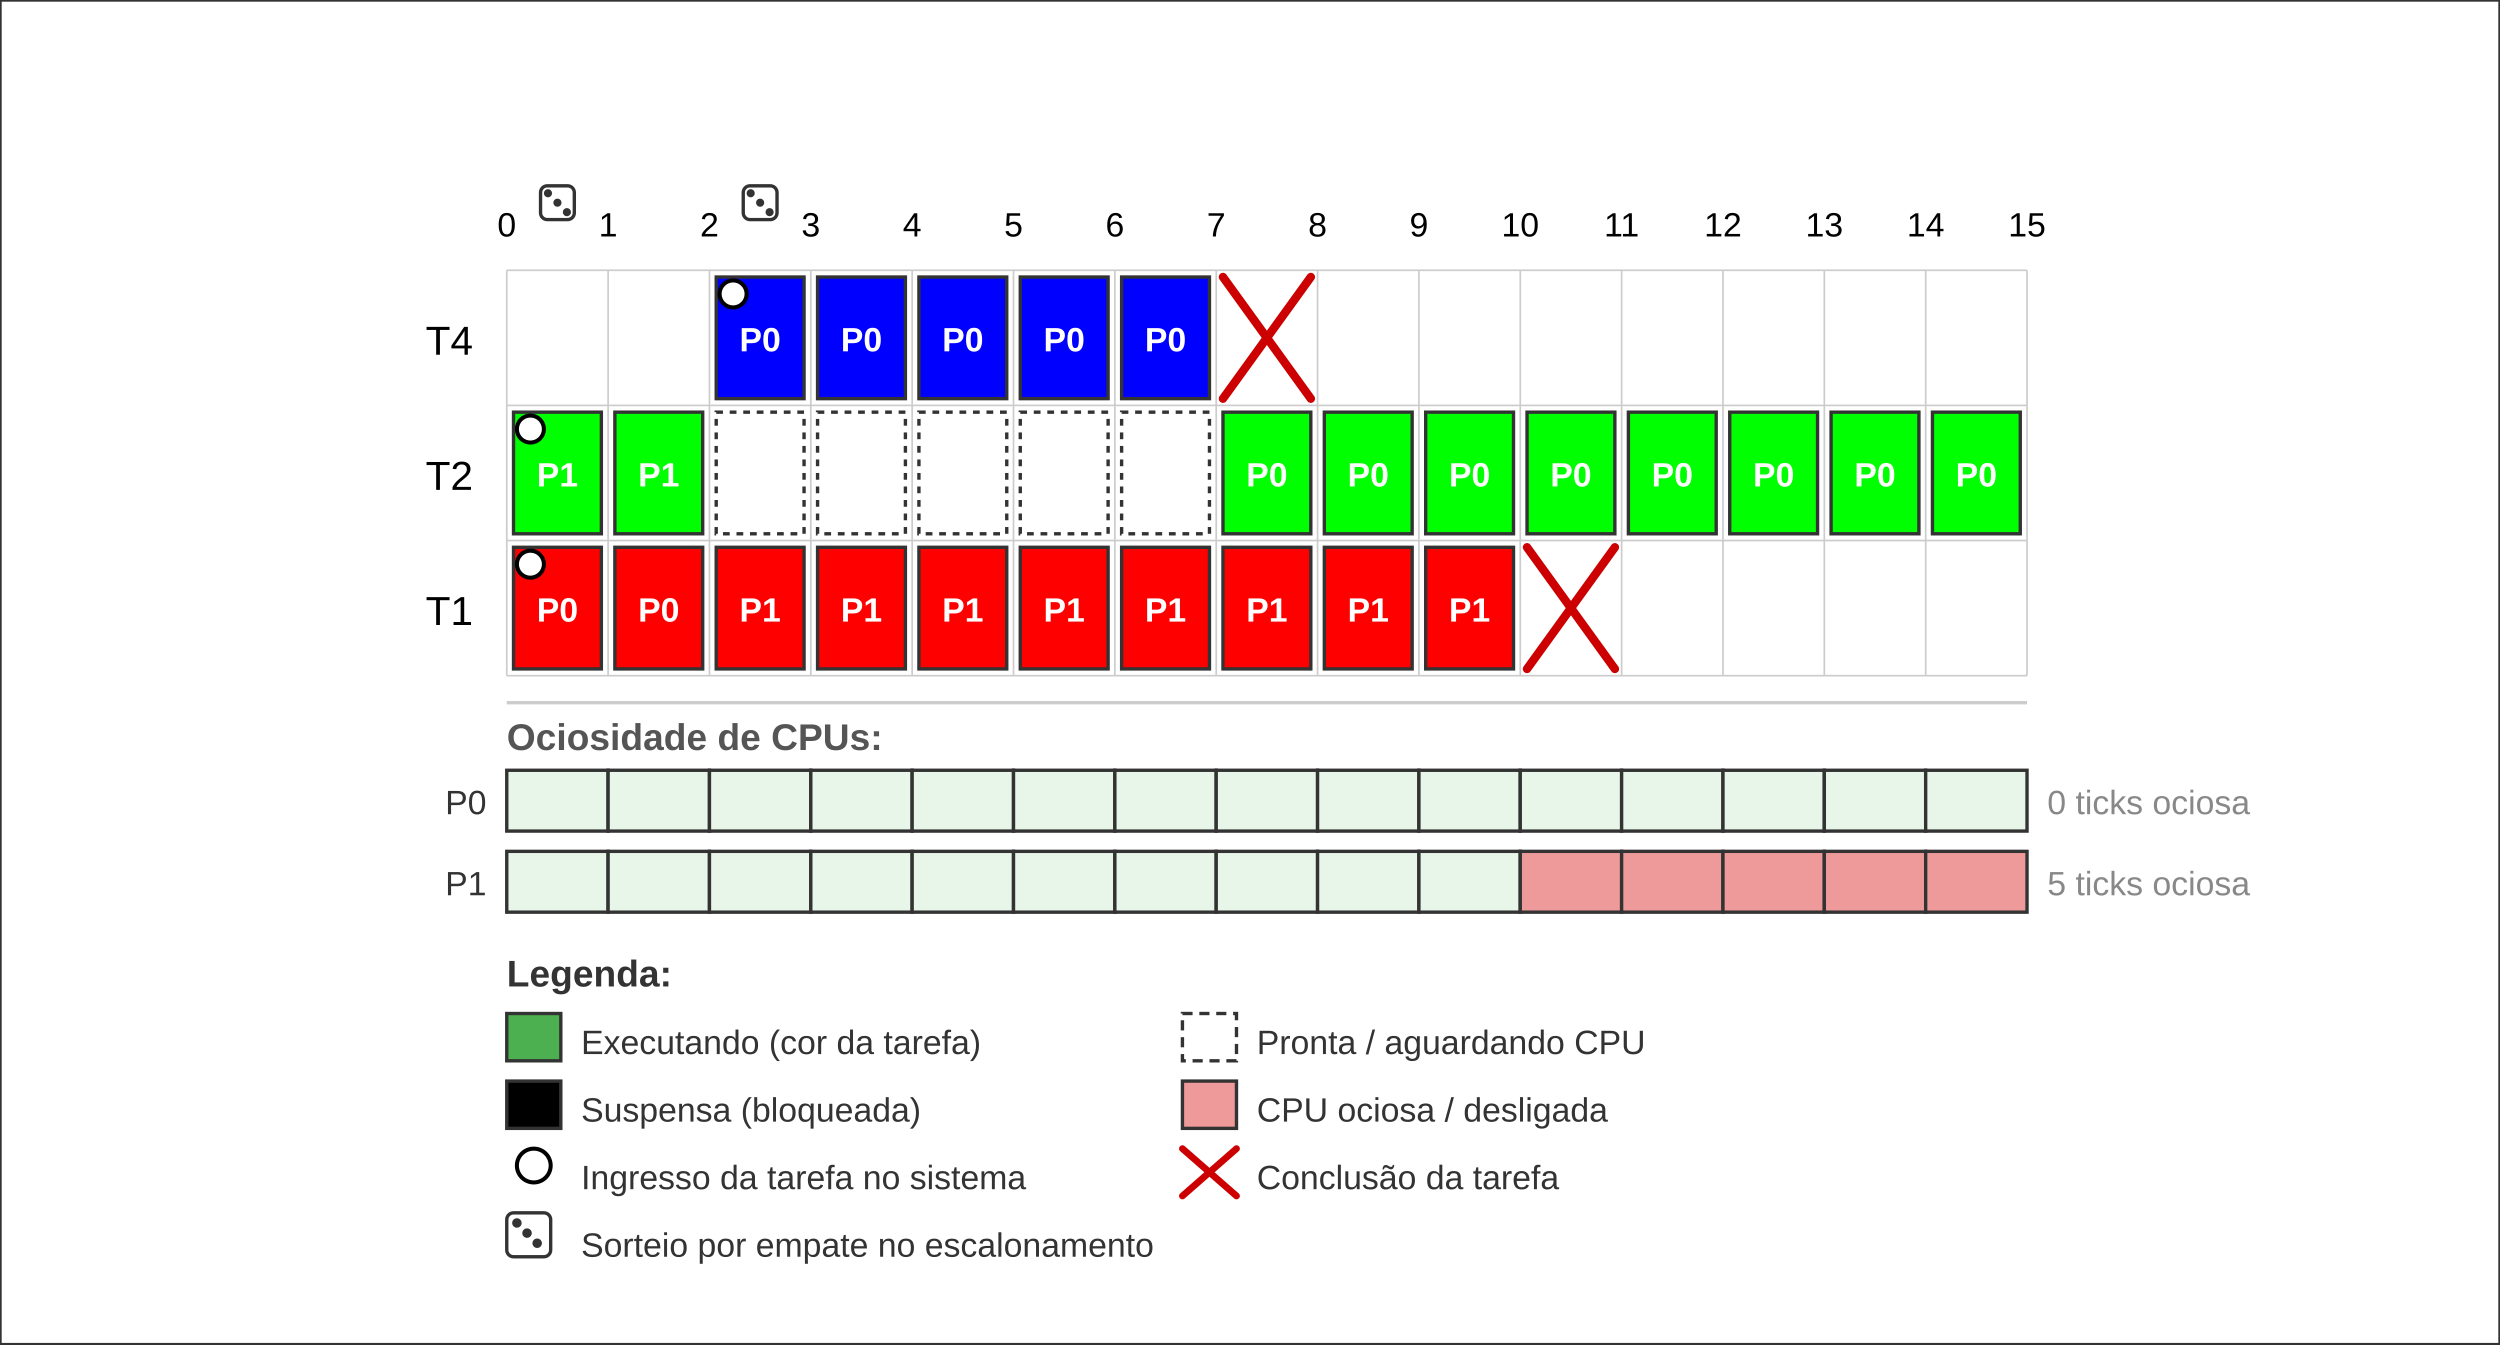
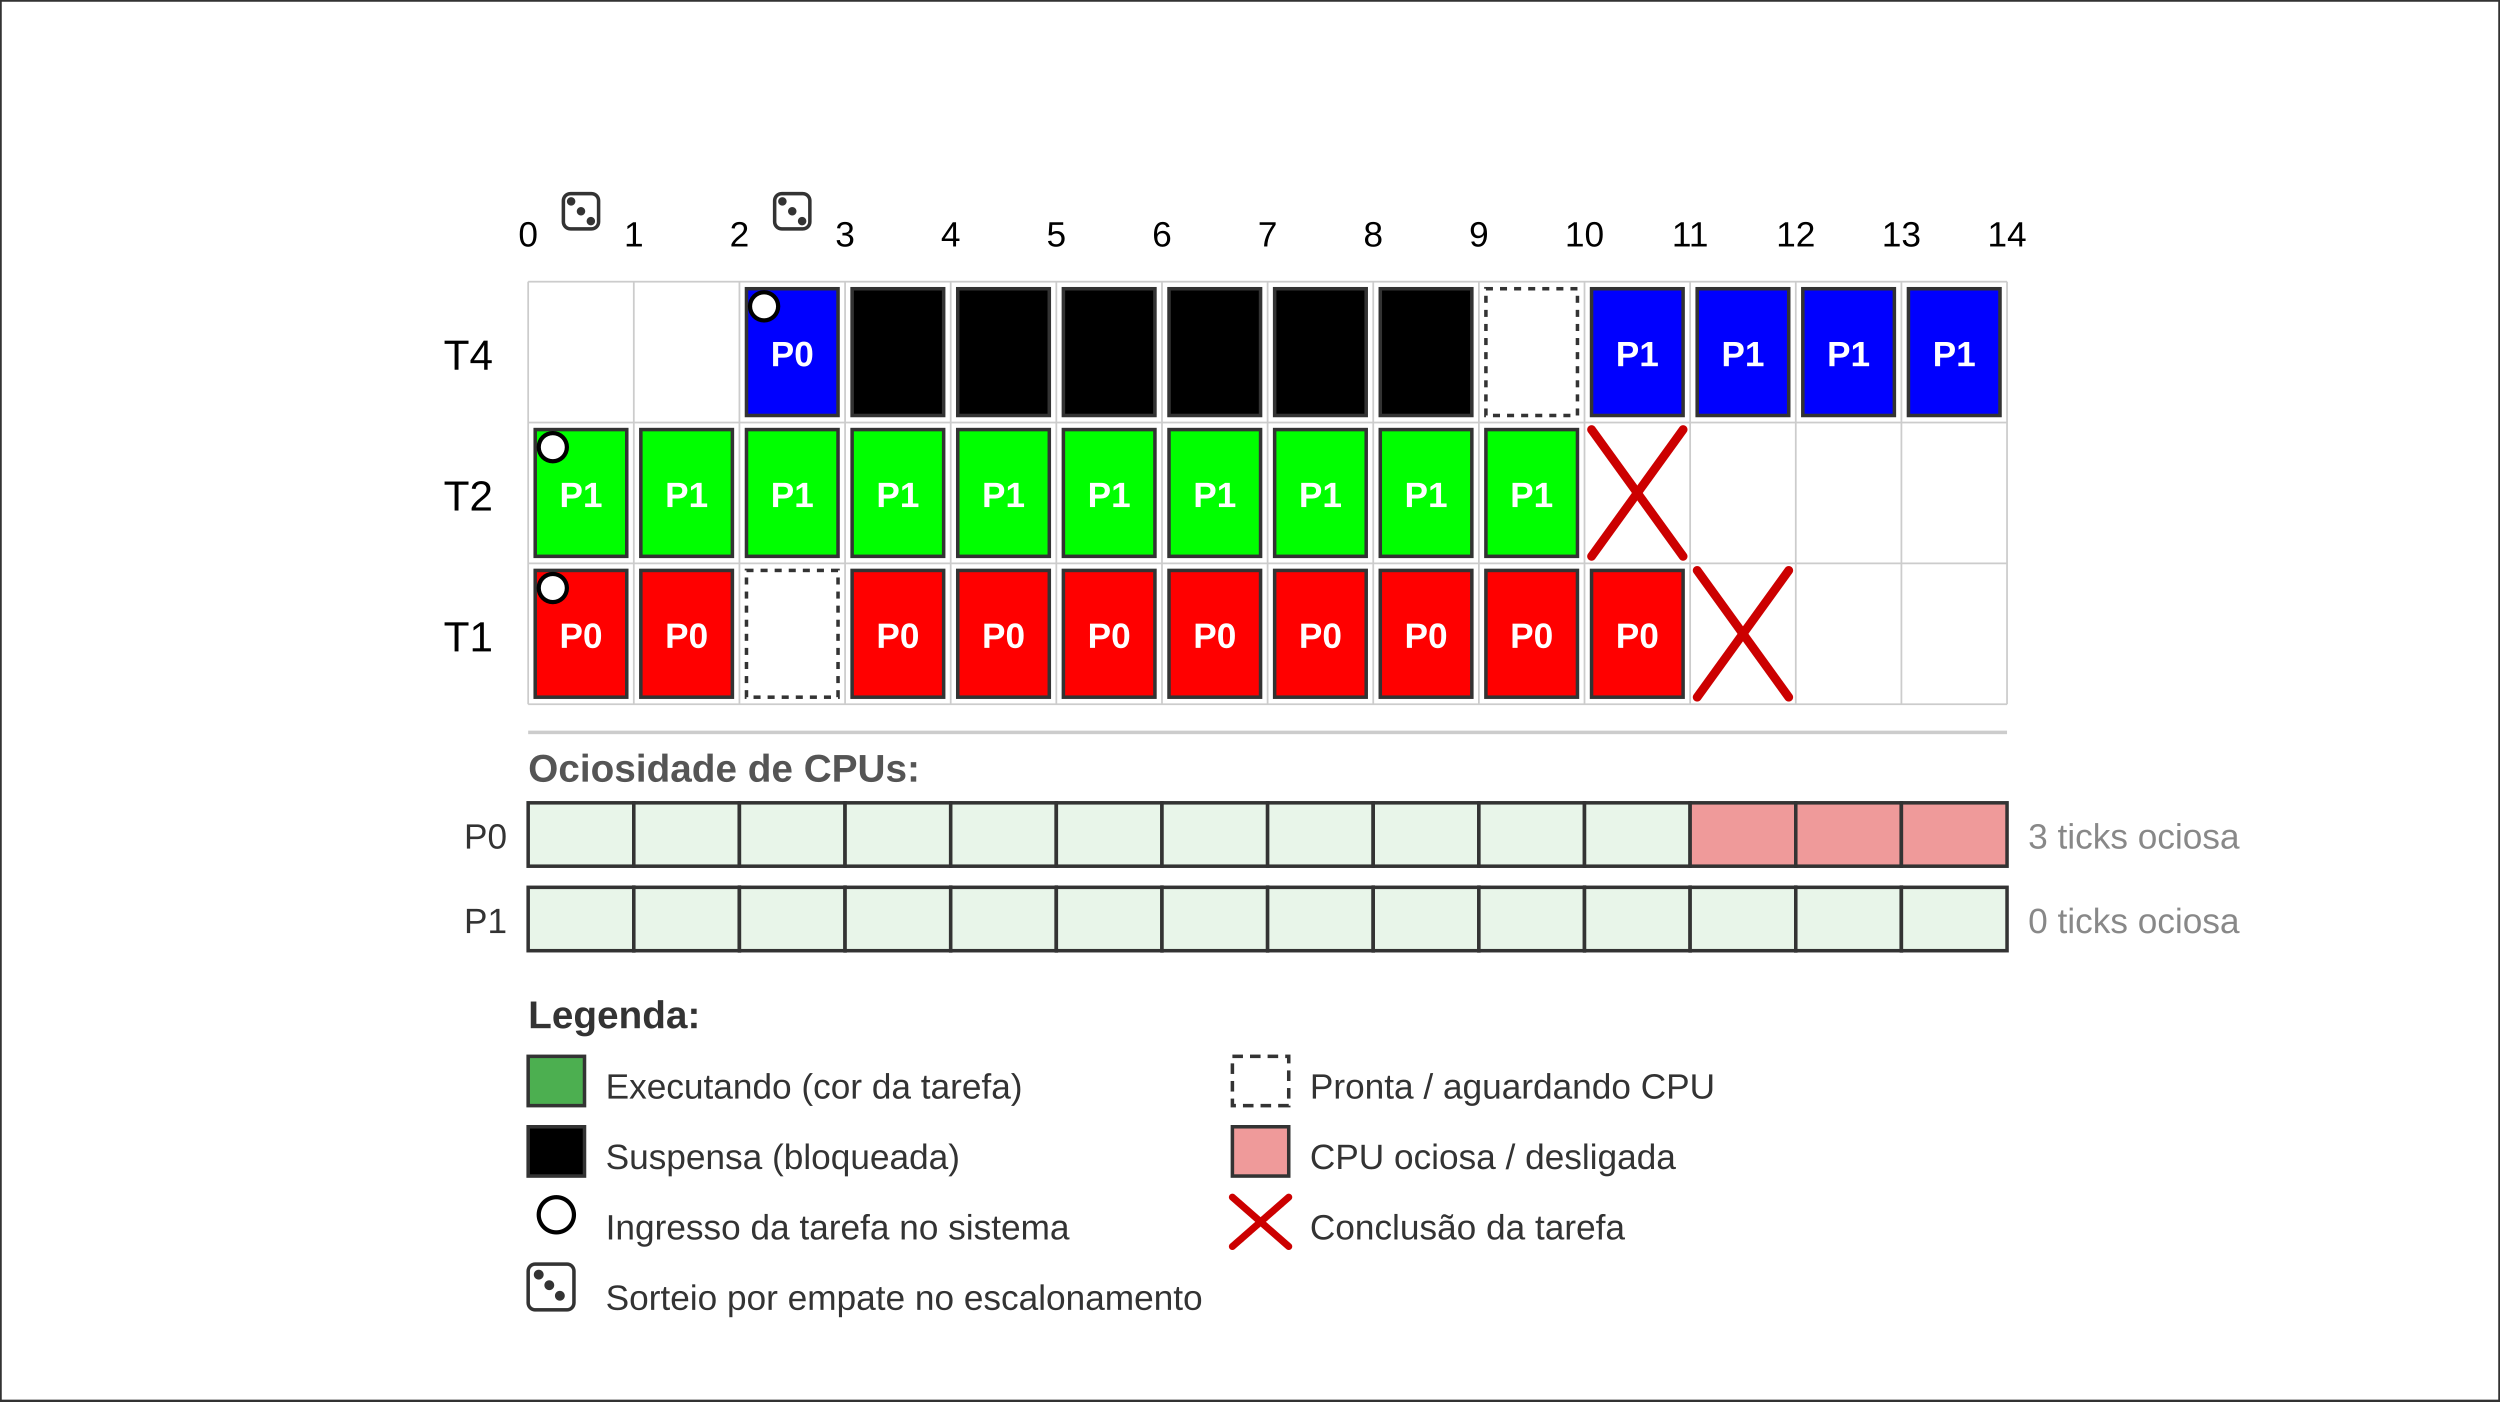
- <svg xmlns="http://www.w3.org/2000/svg" width="740" height="398" viewBox="0 0 740 398">
+ <svg xmlns="http://www.w3.org/2000/svg" width="710" height="398" viewBox="0 0 710 398">
  <defs>
    <style type="text/css">
    .label { font-size: 12px; font-family: Arial, sans-serif; }
    .tick { font-size: 10px; font-family: Arial, sans-serif; }
    rect { stroke: #333333; stroke-width: 1; }
  </style>
  </defs>
-   <rect x="0" y="0" width="740" height="398" fill="#FFFFFF" stroke="#000000" stroke-width="2" />
+   <rect x="0" y="0" width="710" height="398" fill="#FFFFFF" stroke="#000000" stroke-width="2" />
  <line x1="150" y1="80" x2="150" y2="200" stroke="#CCCCCC" stroke-width="0.5" />
  <line x1="180" y1="80" x2="180" y2="200" stroke="#CCCCCC" stroke-width="0.5" />
  <line x1="210" y1="80" x2="210" y2="200" stroke="#CCCCCC" stroke-width="0.5" />
  <line x1="240" y1="80" x2="240" y2="200" stroke="#CCCCCC" stroke-width="0.5" />
  <line x1="270" y1="80" x2="270" y2="200" stroke="#CCCCCC" stroke-width="0.5" />
  <line x1="300" y1="80" x2="300" y2="200" stroke="#CCCCCC" stroke-width="0.5" />
  <line x1="330" y1="80" x2="330" y2="200" stroke="#CCCCCC" stroke-width="0.5" />
  <line x1="360" y1="80" x2="360" y2="200" stroke="#CCCCCC" stroke-width="0.5" />
  <line x1="390" y1="80" x2="390" y2="200" stroke="#CCCCCC" stroke-width="0.5" />
  <line x1="420" y1="80" x2="420" y2="200" stroke="#CCCCCC" stroke-width="0.5" />
  <line x1="450" y1="80" x2="450" y2="200" stroke="#CCCCCC" stroke-width="0.5" />
  <line x1="480" y1="80" x2="480" y2="200" stroke="#CCCCCC" stroke-width="0.5" />
  <line x1="510" y1="80" x2="510" y2="200" stroke="#CCCCCC" stroke-width="0.5" />
  <line x1="540" y1="80" x2="540" y2="200" stroke="#CCCCCC" stroke-width="0.5" />
  <line x1="570" y1="80" x2="570" y2="200" stroke="#CCCCCC" stroke-width="0.5" />
-   <line x1="600" y1="80" x2="600" y2="200" stroke="#CCCCCC" stroke-width="0.5" />
-   <line x1="150" y1="80" x2="600" y2="80" stroke="#CCCCCC" stroke-width="0.5" />
-   <line x1="150" y1="120" x2="600" y2="120" stroke="#CCCCCC" stroke-width="0.5" />
-   <line x1="150" y1="160" x2="600" y2="160" stroke="#CCCCCC" stroke-width="0.5" />
-   <line x1="150" y1="200" x2="600" y2="200" stroke="#CCCCCC" stroke-width="0.5" />
+   <line x1="150" y1="80" x2="570" y2="80" stroke="#CCCCCC" stroke-width="0.5" />
+   <line x1="150" y1="120" x2="570" y2="120" stroke="#CCCCCC" stroke-width="0.5" />
+   <line x1="150" y1="160" x2="570" y2="160" stroke="#CCCCCC" stroke-width="0.5" />
+   <line x1="150" y1="200" x2="570" y2="200" stroke="#CCCCCC" stroke-width="0.5" />
  <rect x="160.0" y="55" width="10" height="10" rx="2" fill="#fff" stroke="#333" stroke-width="1.2" />
  <circle cx="162.2" cy="57.2" r="1.2" fill="#333" />
  <circle cx="165.0" cy="60.0" r="1.2" fill="#333" />
  <circle cx="167.8" cy="62.8" r="1.2" fill="#333" />
  <rect x="152" y="122" width="26" height="36" fill="#00FF00" />
  <text x="165.0" y="144.0" font-size="10" font-family="Arial" text-anchor="middle" fill="#FFFFFF" font-weight="bold">P1</text>
  <circle cx="157" cy="127" r="4" fill="#FFFFFF" stroke="#000" stroke-width="1.2" />
  <rect x="152" y="162" width="26" height="36" fill="#FF0000" />
  <text x="165.0" y="184.0" font-size="10" font-family="Arial" text-anchor="middle" fill="#FFFFFF" font-weight="bold">P0</text>
  <circle cx="157" cy="167" r="4" fill="#FFFFFF" stroke="#000" stroke-width="1.2" />
  <rect x="182" y="122" width="26" height="36" fill="#00FF00" />
  <text x="195.0" y="144.0" font-size="10" font-family="Arial" text-anchor="middle" fill="#FFFFFF" font-weight="bold">P1</text>
  <rect x="182" y="162" width="26" height="36" fill="#FF0000" />
  <text x="195.0" y="184.0" font-size="10" font-family="Arial" text-anchor="middle" fill="#FFFFFF" font-weight="bold">P0</text>
  <rect x="220.0" y="55" width="10" height="10" rx="2" fill="#fff" stroke="#333" stroke-width="1.2" />
  <circle cx="222.2" cy="57.2" r="1.2" fill="#333" />
  <circle cx="225.0" cy="60.0" r="1.2" fill="#333" />
  <circle cx="227.8" cy="62.8" r="1.2" fill="#333" />
  <rect x="212" y="82" width="26" height="36" fill="#0000FF" />
  <text x="225.0" y="104.0" font-size="10" font-family="Arial" text-anchor="middle" fill="#FFFFFF" font-weight="bold">P0</text>
  <circle cx="217" cy="87" r="4" fill="#FFFFFF" stroke="#000" stroke-width="1.2" />
-   <rect x="212" y="122" width="26" height="36" fill="none" stroke="#00FF00" stroke-width="2" stroke-dasharray="2,2" />
-   <rect x="212" y="162" width="26" height="36" fill="#FF0000" />
-   <text x="225.0" y="184.0" font-size="10" font-family="Arial" text-anchor="middle" fill="#FFFFFF" font-weight="bold">P1</text>
-   <rect x="242" y="82" width="26" height="36" fill="#0000FF" />
-   <text x="255.0" y="104.0" font-size="10" font-family="Arial" text-anchor="middle" fill="#FFFFFF" font-weight="bold">P0</text>
-   <rect x="242" y="122" width="26" height="36" fill="none" stroke="#00FF00" stroke-width="2" stroke-dasharray="2,2" />
+   <rect x="212" y="122" width="26" height="36" fill="#00FF00" />
+   <text x="225.0" y="144.0" font-size="10" font-family="Arial" text-anchor="middle" fill="#FFFFFF" font-weight="bold">P1</text>
+   <rect x="212" y="162" width="26" height="36" fill="none" stroke="#FF0000" stroke-width="2" stroke-dasharray="2,2" />
+   <rect x="242" y="82" width="26" height="36" fill="#000000" />
+   <rect x="242" y="122" width="26" height="36" fill="#00FF00" />
+   <text x="255.0" y="144.0" font-size="10" font-family="Arial" text-anchor="middle" fill="#FFFFFF" font-weight="bold">P1</text>
  <rect x="242" y="162" width="26" height="36" fill="#FF0000" />
-   <text x="255.0" y="184.0" font-size="10" font-family="Arial" text-anchor="middle" fill="#FFFFFF" font-weight="bold">P1</text>
-   <rect x="272" y="82" width="26" height="36" fill="#0000FF" />
-   <text x="285.0" y="104.0" font-size="10" font-family="Arial" text-anchor="middle" fill="#FFFFFF" font-weight="bold">P0</text>
-   <rect x="272" y="122" width="26" height="36" fill="none" stroke="#00FF00" stroke-width="2" stroke-dasharray="2,2" />
+   <text x="255.0" y="184.0" font-size="10" font-family="Arial" text-anchor="middle" fill="#FFFFFF" font-weight="bold">P0</text>
+   <rect x="272" y="82" width="26" height="36" fill="#000000" />
+   <rect x="272" y="122" width="26" height="36" fill="#00FF00" />
+   <text x="285.0" y="144.0" font-size="10" font-family="Arial" text-anchor="middle" fill="#FFFFFF" font-weight="bold">P1</text>
  <rect x="272" y="162" width="26" height="36" fill="#FF0000" />
-   <text x="285.0" y="184.0" font-size="10" font-family="Arial" text-anchor="middle" fill="#FFFFFF" font-weight="bold">P1</text>
-   <rect x="302" y="82" width="26" height="36" fill="#0000FF" />
-   <text x="315.0" y="104.0" font-size="10" font-family="Arial" text-anchor="middle" fill="#FFFFFF" font-weight="bold">P0</text>
-   <rect x="302" y="122" width="26" height="36" fill="none" stroke="#00FF00" stroke-width="2" stroke-dasharray="2,2" />
+   <text x="285.0" y="184.0" font-size="10" font-family="Arial" text-anchor="middle" fill="#FFFFFF" font-weight="bold">P0</text>
+   <rect x="302" y="82" width="26" height="36" fill="#000000" />
+   <rect x="302" y="122" width="26" height="36" fill="#00FF00" />
+   <text x="315.0" y="144.0" font-size="10" font-family="Arial" text-anchor="middle" fill="#FFFFFF" font-weight="bold">P1</text>
  <rect x="302" y="162" width="26" height="36" fill="#FF0000" />
-   <text x="315.0" y="184.0" font-size="10" font-family="Arial" text-anchor="middle" fill="#FFFFFF" font-weight="bold">P1</text>
-   <rect x="332" y="82" width="26" height="36" fill="#0000FF" />
-   <text x="345.0" y="104.0" font-size="10" font-family="Arial" text-anchor="middle" fill="#FFFFFF" font-weight="bold">P0</text>
-   <rect x="332" y="122" width="26" height="36" fill="none" stroke="#00FF00" stroke-width="2" stroke-dasharray="2,2" />
+   <text x="315.0" y="184.0" font-size="10" font-family="Arial" text-anchor="middle" fill="#FFFFFF" font-weight="bold">P0</text>
+   <rect x="332" y="82" width="26" height="36" fill="#000000" />
+   <rect x="332" y="122" width="26" height="36" fill="#00FF00" />
+   <text x="345.0" y="144.0" font-size="10" font-family="Arial" text-anchor="middle" fill="#FFFFFF" font-weight="bold">P1</text>
  <rect x="332" y="162" width="26" height="36" fill="#FF0000" />
-   <text x="345.0" y="184.0" font-size="10" font-family="Arial" text-anchor="middle" fill="#FFFFFF" font-weight="bold">P1</text>
-   <line x1="362" y1="82" x2="388" y2="118" stroke="#CC0000" stroke-width="2.5" stroke-linecap="round" />
-   <line x1="388" y1="82" x2="362" y2="118" stroke="#CC0000" stroke-width="2.5" stroke-linecap="round" />
+   <text x="345.0" y="184.0" font-size="10" font-family="Arial" text-anchor="middle" fill="#FFFFFF" font-weight="bold">P0</text>
+   <rect x="362" y="82" width="26" height="36" fill="#000000" />
  <rect x="362" y="122" width="26" height="36" fill="#00FF00" />
-   <text x="375.0" y="144.0" font-size="10" font-family="Arial" text-anchor="middle" fill="#FFFFFF" font-weight="bold">P0</text>
+   <text x="375.0" y="144.0" font-size="10" font-family="Arial" text-anchor="middle" fill="#FFFFFF" font-weight="bold">P1</text>
  <rect x="362" y="162" width="26" height="36" fill="#FF0000" />
-   <text x="375.0" y="184.0" font-size="10" font-family="Arial" text-anchor="middle" fill="#FFFFFF" font-weight="bold">P1</text>
+   <text x="375.0" y="184.0" font-size="10" font-family="Arial" text-anchor="middle" fill="#FFFFFF" font-weight="bold">P0</text>
+   <rect x="392" y="82" width="26" height="36" fill="#000000" />
  <rect x="392" y="122" width="26" height="36" fill="#00FF00" />
-   <text x="405.0" y="144.0" font-size="10" font-family="Arial" text-anchor="middle" fill="#FFFFFF" font-weight="bold">P0</text>
+   <text x="405.0" y="144.0" font-size="10" font-family="Arial" text-anchor="middle" fill="#FFFFFF" font-weight="bold">P1</text>
  <rect x="392" y="162" width="26" height="36" fill="#FF0000" />
-   <text x="405.0" y="184.0" font-size="10" font-family="Arial" text-anchor="middle" fill="#FFFFFF" font-weight="bold">P1</text>
+   <text x="405.0" y="184.0" font-size="10" font-family="Arial" text-anchor="middle" fill="#FFFFFF" font-weight="bold">P0</text>
+   <rect x="422" y="82" width="26" height="36" fill="none" stroke="#0000FF" stroke-width="2" stroke-dasharray="2,2" />
  <rect x="422" y="122" width="26" height="36" fill="#00FF00" />
-   <text x="435.0" y="144.0" font-size="10" font-family="Arial" text-anchor="middle" fill="#FFFFFF" font-weight="bold">P0</text>
+   <text x="435.0" y="144.0" font-size="10" font-family="Arial" text-anchor="middle" fill="#FFFFFF" font-weight="bold">P1</text>
  <rect x="422" y="162" width="26" height="36" fill="#FF0000" />
-   <text x="435.0" y="184.0" font-size="10" font-family="Arial" text-anchor="middle" fill="#FFFFFF" font-weight="bold">P1</text>
-   <rect x="452" y="122" width="26" height="36" fill="#00FF00" />
-   <text x="465.0" y="144.0" font-size="10" font-family="Arial" text-anchor="middle" fill="#FFFFFF" font-weight="bold">P0</text>
-   <line x1="452" y1="162" x2="478" y2="198" stroke="#CC0000" stroke-width="2.5" stroke-linecap="round" />
-   <line x1="478" y1="162" x2="452" y2="198" stroke="#CC0000" stroke-width="2.5" stroke-linecap="round" />
-   <rect x="482" y="122" width="26" height="36" fill="#00FF00" />
-   <text x="495.0" y="144.0" font-size="10" font-family="Arial" text-anchor="middle" fill="#FFFFFF" font-weight="bold">P0</text>
-   <rect x="512" y="122" width="26" height="36" fill="#00FF00" />
-   <text x="525.0" y="144.0" font-size="10" font-family="Arial" text-anchor="middle" fill="#FFFFFF" font-weight="bold">P0</text>
-   <rect x="542" y="122" width="26" height="36" fill="#00FF00" />
-   <text x="555.0" y="144.0" font-size="10" font-family="Arial" text-anchor="middle" fill="#FFFFFF" font-weight="bold">P0</text>
-   <rect x="572" y="122" width="26" height="36" fill="#00FF00" />
-   <text x="585.0" y="144.0" font-size="10" font-family="Arial" text-anchor="middle" fill="#FFFFFF" font-weight="bold">P0</text>
+   <text x="435.0" y="184.0" font-size="10" font-family="Arial" text-anchor="middle" fill="#FFFFFF" font-weight="bold">P0</text>
+   <rect x="452" y="82" width="26" height="36" fill="#0000FF" />
+   <text x="465.0" y="104.0" font-size="10" font-family="Arial" text-anchor="middle" fill="#FFFFFF" font-weight="bold">P1</text>
+   <line x1="452" y1="122" x2="478" y2="158" stroke="#CC0000" stroke-width="2.5" stroke-linecap="round" />
+   <line x1="478" y1="122" x2="452" y2="158" stroke="#CC0000" stroke-width="2.5" stroke-linecap="round" />
+   <rect x="452" y="162" width="26" height="36" fill="#FF0000" />
+   <text x="465.0" y="184.0" font-size="10" font-family="Arial" text-anchor="middle" fill="#FFFFFF" font-weight="bold">P0</text>
+   <rect x="482" y="82" width="26" height="36" fill="#0000FF" />
+   <text x="495.0" y="104.0" font-size="10" font-family="Arial" text-anchor="middle" fill="#FFFFFF" font-weight="bold">P1</text>
+   <line x1="482" y1="162" x2="508" y2="198" stroke="#CC0000" stroke-width="2.5" stroke-linecap="round" />
+   <line x1="508" y1="162" x2="482" y2="198" stroke="#CC0000" stroke-width="2.5" stroke-linecap="round" />
+   <rect x="512" y="82" width="26" height="36" fill="#0000FF" />
+   <text x="525.0" y="104.0" font-size="10" font-family="Arial" text-anchor="middle" fill="#FFFFFF" font-weight="bold">P1</text>
+   <rect x="542" y="82" width="26" height="36" fill="#0000FF" />
+   <text x="555.0" y="104.0" font-size="10" font-family="Arial" text-anchor="middle" fill="#FFFFFF" font-weight="bold">P1</text>
  <text x="150" y="70" class="tick" text-anchor="middle">0</text>
  <text x="180" y="70" class="tick" text-anchor="middle">1</text>
  <text x="210" y="70" class="tick" text-anchor="middle">2</text>
  <text x="240" y="70" class="tick" text-anchor="middle">3</text>
  <text x="270" y="70" class="tick" text-anchor="middle">4</text>
  <text x="300" y="70" class="tick" text-anchor="middle">5</text>
  <text x="330" y="70" class="tick" text-anchor="middle">6</text>
  <text x="360" y="70" class="tick" text-anchor="middle">7</text>
  <text x="390" y="70" class="tick" text-anchor="middle">8</text>
  <text x="420" y="70" class="tick" text-anchor="middle">9</text>
  <text x="450" y="70" class="tick" text-anchor="middle">10</text>
  <text x="480" y="70" class="tick" text-anchor="middle">11</text>
  <text x="510" y="70" class="tick" text-anchor="middle">12</text>
  <text x="540" y="70" class="tick" text-anchor="middle">13</text>
  <text x="570" y="70" class="tick" text-anchor="middle">14</text>
-   <text x="600" y="70" class="tick" text-anchor="middle">15</text>
  <text x="140" y="105.0" class="label" text-anchor="end">T4</text>
  <text x="140" y="145.0" class="label" text-anchor="end">T2</text>
  <text x="140" y="185.0" class="label" text-anchor="end">T1</text>
-   <line x1="150" y1="208" x2="600" y2="208" stroke="#CCCCCC" stroke-width="1" />
+   <line x1="150" y1="208" x2="570" y2="208" stroke="#CCCCCC" stroke-width="1" />
  <text x="150" y="222" font-size="11" font-family="Arial" font-weight="bold" fill="#555">Ociosidade de CPUs:</text>
  <text x="144" y="241" font-size="10" font-family="Arial" text-anchor="end" fill="#333">P0</text>
  <rect x="150" y="228" width="30" height="18" fill="#E8F5E9" stroke="#BBBBBB" stroke-width="0.5" />
  <rect x="180" y="228" width="30" height="18" fill="#E8F5E9" stroke="#BBBBBB" stroke-width="0.5" />
  <rect x="210" y="228" width="30" height="18" fill="#E8F5E9" stroke="#BBBBBB" stroke-width="0.5" />
  <rect x="240" y="228" width="30" height="18" fill="#E8F5E9" stroke="#BBBBBB" stroke-width="0.5" />
  <rect x="270" y="228" width="30" height="18" fill="#E8F5E9" stroke="#BBBBBB" stroke-width="0.5" />
  <rect x="300" y="228" width="30" height="18" fill="#E8F5E9" stroke="#BBBBBB" stroke-width="0.5" />
  <rect x="330" y="228" width="30" height="18" fill="#E8F5E9" stroke="#BBBBBB" stroke-width="0.5" />
  <rect x="360" y="228" width="30" height="18" fill="#E8F5E9" stroke="#BBBBBB" stroke-width="0.5" />
  <rect x="390" y="228" width="30" height="18" fill="#E8F5E9" stroke="#BBBBBB" stroke-width="0.5" />
  <rect x="420" y="228" width="30" height="18" fill="#E8F5E9" stroke="#BBBBBB" stroke-width="0.5" />
  <rect x="450" y="228" width="30" height="18" fill="#E8F5E9" stroke="#BBBBBB" stroke-width="0.5" />
-   <rect x="480" y="228" width="30" height="18" fill="#E8F5E9" stroke="#BBBBBB" stroke-width="0.5" />
-   <rect x="510" y="228" width="30" height="18" fill="#E8F5E9" stroke="#BBBBBB" stroke-width="0.5" />
-   <rect x="540" y="228" width="30" height="18" fill="#E8F5E9" stroke="#BBBBBB" stroke-width="0.5" />
-   <rect x="570" y="228" width="30" height="18" fill="#E8F5E9" stroke="#BBBBBB" stroke-width="0.5" />
-   <text x="606" y="241" font-size="10" font-family="Arial" fill="#888">0 ticks ociosa</text>
+   <rect x="480" y="228" width="30" height="18" fill="#EF9A9A" stroke="#BBBBBB" stroke-width="0.5" />
+   <rect x="510" y="228" width="30" height="18" fill="#EF9A9A" stroke="#BBBBBB" stroke-width="0.5" />
+   <rect x="540" y="228" width="30" height="18" fill="#EF9A9A" stroke="#BBBBBB" stroke-width="0.5" />
+   <text x="576" y="241" font-size="10" font-family="Arial" fill="#888">3 ticks ociosa</text>
  <text x="144" y="265" font-size="10" font-family="Arial" text-anchor="end" fill="#333">P1</text>
  <rect x="150" y="252" width="30" height="18" fill="#E8F5E9" stroke="#BBBBBB" stroke-width="0.5" />
  <rect x="180" y="252" width="30" height="18" fill="#E8F5E9" stroke="#BBBBBB" stroke-width="0.5" />
  <rect x="210" y="252" width="30" height="18" fill="#E8F5E9" stroke="#BBBBBB" stroke-width="0.5" />
  <rect x="240" y="252" width="30" height="18" fill="#E8F5E9" stroke="#BBBBBB" stroke-width="0.5" />
  <rect x="270" y="252" width="30" height="18" fill="#E8F5E9" stroke="#BBBBBB" stroke-width="0.5" />
  <rect x="300" y="252" width="30" height="18" fill="#E8F5E9" stroke="#BBBBBB" stroke-width="0.5" />
  <rect x="330" y="252" width="30" height="18" fill="#E8F5E9" stroke="#BBBBBB" stroke-width="0.5" />
  <rect x="360" y="252" width="30" height="18" fill="#E8F5E9" stroke="#BBBBBB" stroke-width="0.5" />
  <rect x="390" y="252" width="30" height="18" fill="#E8F5E9" stroke="#BBBBBB" stroke-width="0.5" />
  <rect x="420" y="252" width="30" height="18" fill="#E8F5E9" stroke="#BBBBBB" stroke-width="0.5" />
-   <rect x="450" y="252" width="30" height="18" fill="#EF9A9A" stroke="#BBBBBB" stroke-width="0.5" />
-   <rect x="480" y="252" width="30" height="18" fill="#EF9A9A" stroke="#BBBBBB" stroke-width="0.5" />
-   <rect x="510" y="252" width="30" height="18" fill="#EF9A9A" stroke="#BBBBBB" stroke-width="0.5" />
-   <rect x="540" y="252" width="30" height="18" fill="#EF9A9A" stroke="#BBBBBB" stroke-width="0.5" />
-   <rect x="570" y="252" width="30" height="18" fill="#EF9A9A" stroke="#BBBBBB" stroke-width="0.5" />
-   <text x="606" y="265" font-size="10" font-family="Arial" fill="#888">5 ticks ociosa</text>
+   <rect x="450" y="252" width="30" height="18" fill="#E8F5E9" stroke="#BBBBBB" stroke-width="0.5" />
+   <rect x="480" y="252" width="30" height="18" fill="#E8F5E9" stroke="#BBBBBB" stroke-width="0.5" />
+   <rect x="510" y="252" width="30" height="18" fill="#E8F5E9" stroke="#BBBBBB" stroke-width="0.5" />
+   <rect x="540" y="252" width="30" height="18" fill="#E8F5E9" stroke="#BBBBBB" stroke-width="0.5" />
+   <text x="576" y="265" font-size="10" font-family="Arial" fill="#888">0 ticks ociosa</text>
  <text x="150" y="292" font-size="11" font-family="Arial" font-weight="bold" fill="#333">Legenda:</text>
  <rect x="150" y="300" width="16" height="14" fill="#4CAF50" stroke="#333" stroke-width="1" />
  <text x="172" y="312" font-size="10" font-family="Arial" fill="#333">Executando (cor da tarefa)</text>
  <rect x="350" y="300" width="16" height="14" fill="none" stroke="#4CAF50" stroke-width="1.5" stroke-dasharray="3,2" />
  <text x="372" y="312" font-size="10" font-family="Arial" fill="#333">Pronta / aguardando CPU</text>
  <rect x="150" y="320" width="16" height="14" fill="#000000" stroke="#333" stroke-width="1" />
  <text x="172" y="332" font-size="10" font-family="Arial" fill="#333">Suspensa (bloqueada)</text>
  <rect x="350" y="320" width="16" height="14" fill="#EF9A9A" stroke="#BBBBBB" stroke-width="1" />
  <text x="372" y="332" font-size="10" font-family="Arial" fill="#333">CPU ociosa / desligada</text>
  <circle cx="158" cy="345" r="5" fill="#FFFFFF" stroke="#000" stroke-width="1.2" />
  <text x="172" y="352" font-size="10" font-family="Arial" fill="#333">Ingresso da tarefa no sistema</text>
  <line x1="350" y1="340" x2="366" y2="354" stroke="#CC0000" stroke-width="2" stroke-linecap="round" />
  <line x1="366" y1="340" x2="350" y2="354" stroke="#CC0000" stroke-width="2" stroke-linecap="round" />
  <text x="372" y="352" font-size="10" font-family="Arial" fill="#333">Conclusão da tarefa</text>
  <rect x="150" y="359" width="13" height="13" rx="2" fill="#fff" stroke="#333" stroke-width="1.2" />
  <circle cx="153" cy="362" r="1.4" fill="#333" />
  <circle cx="156" cy="365" r="1.4" fill="#333" />
  <circle cx="159" cy="368" r="1.4" fill="#333" />
  <text x="172" y="372" font-size="10" font-family="Arial" fill="#333">Sorteio por empate no escalonamento</text>
</svg>
